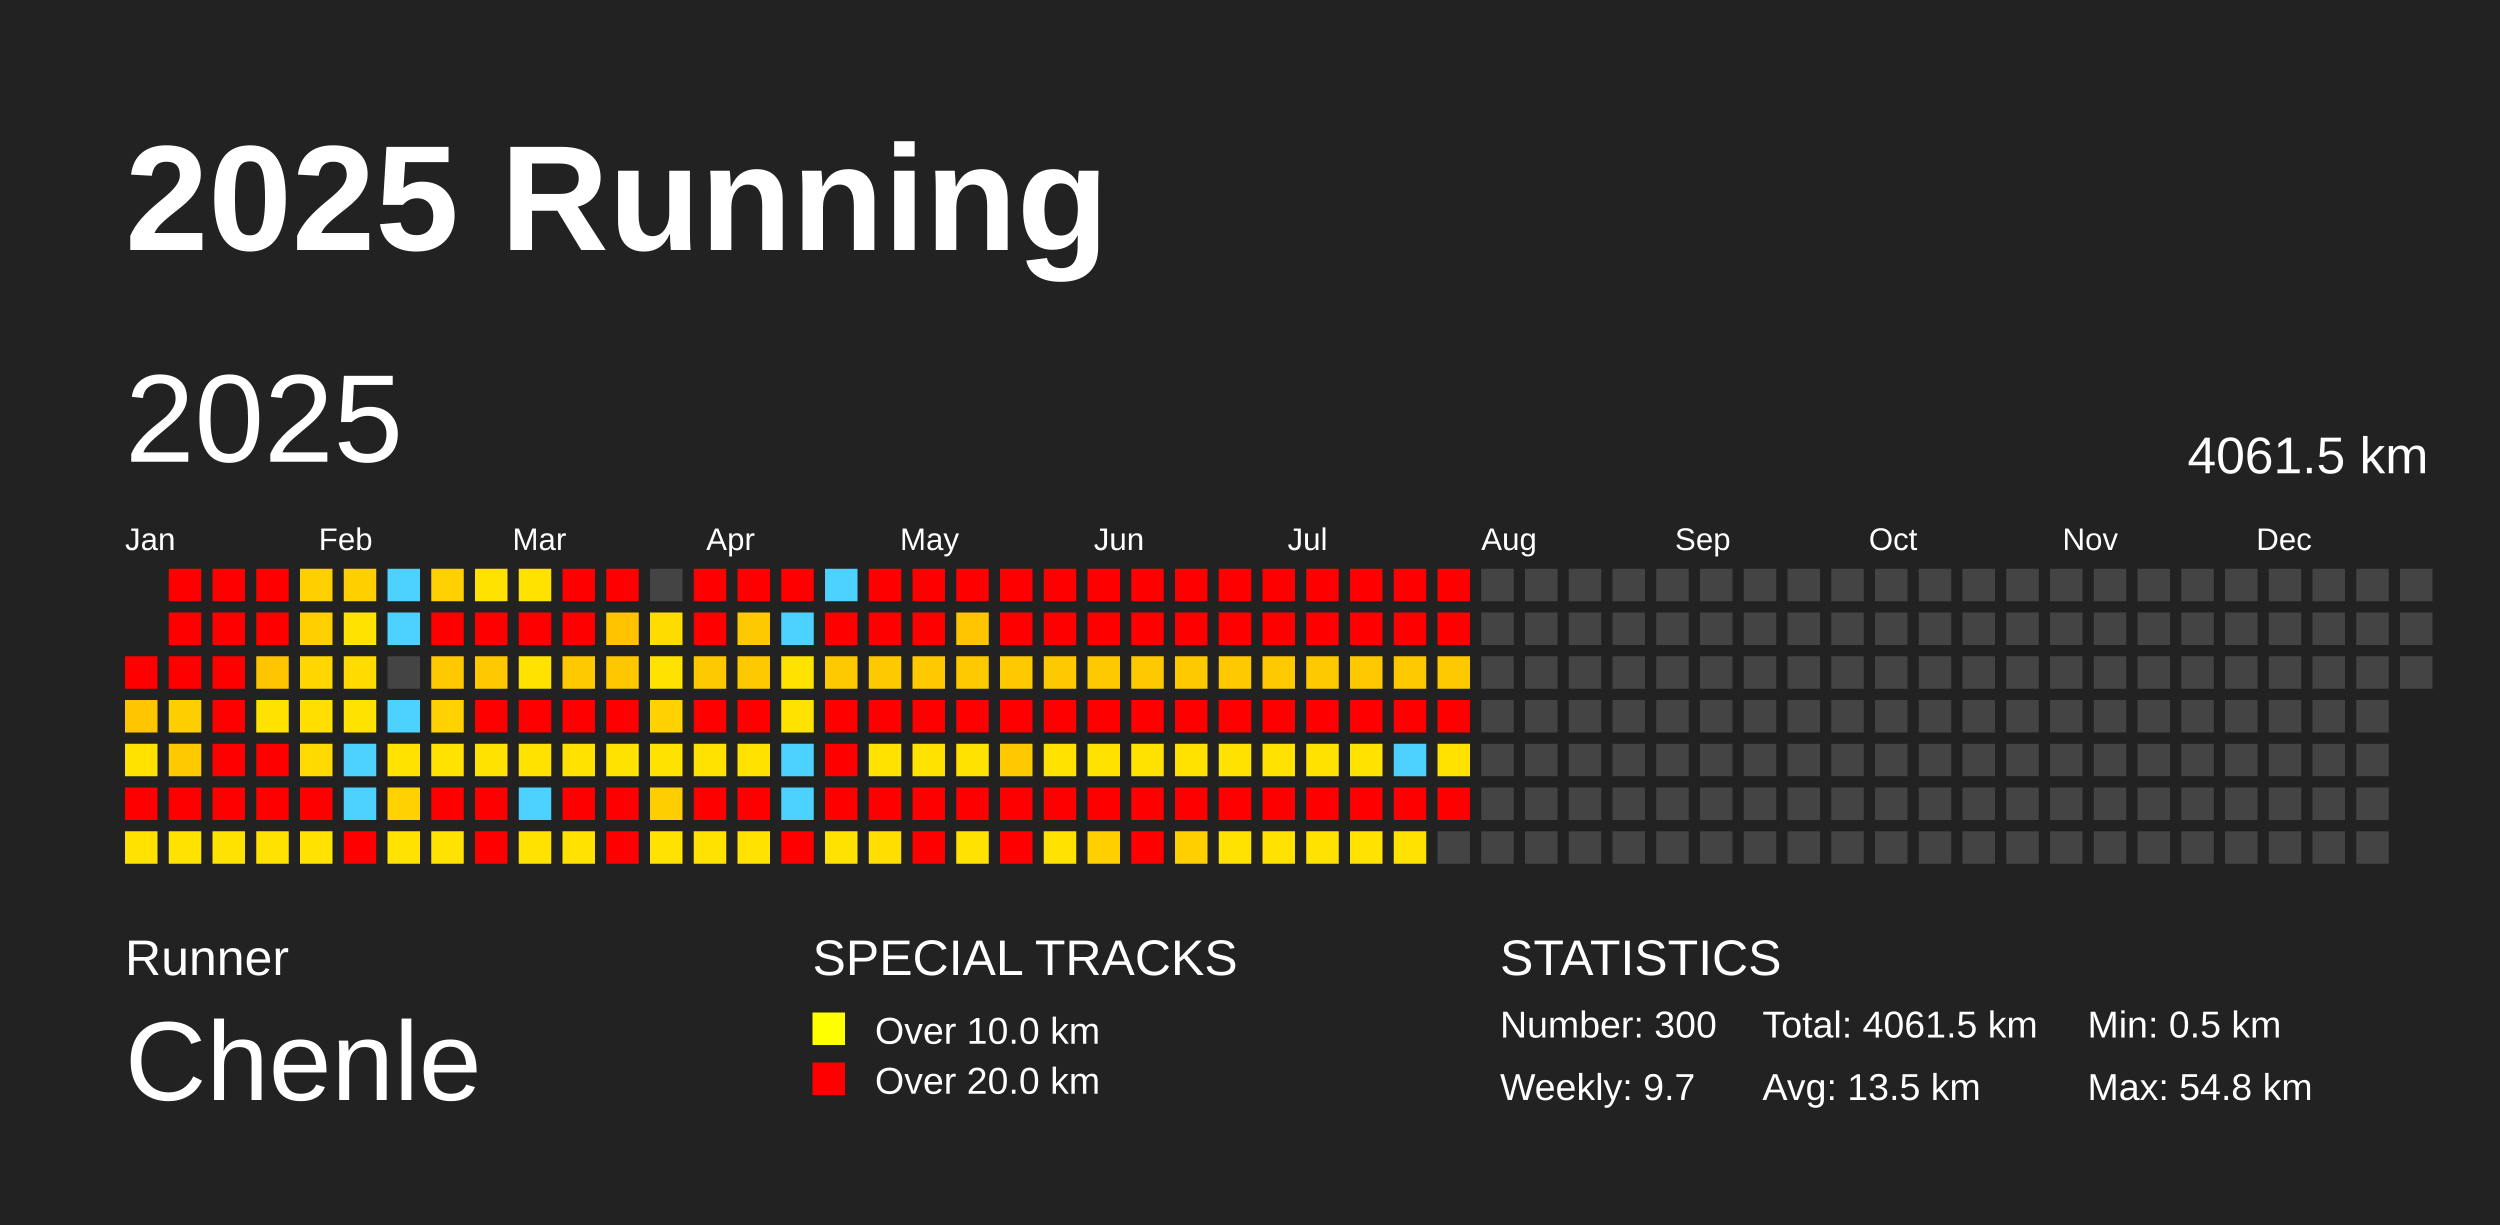
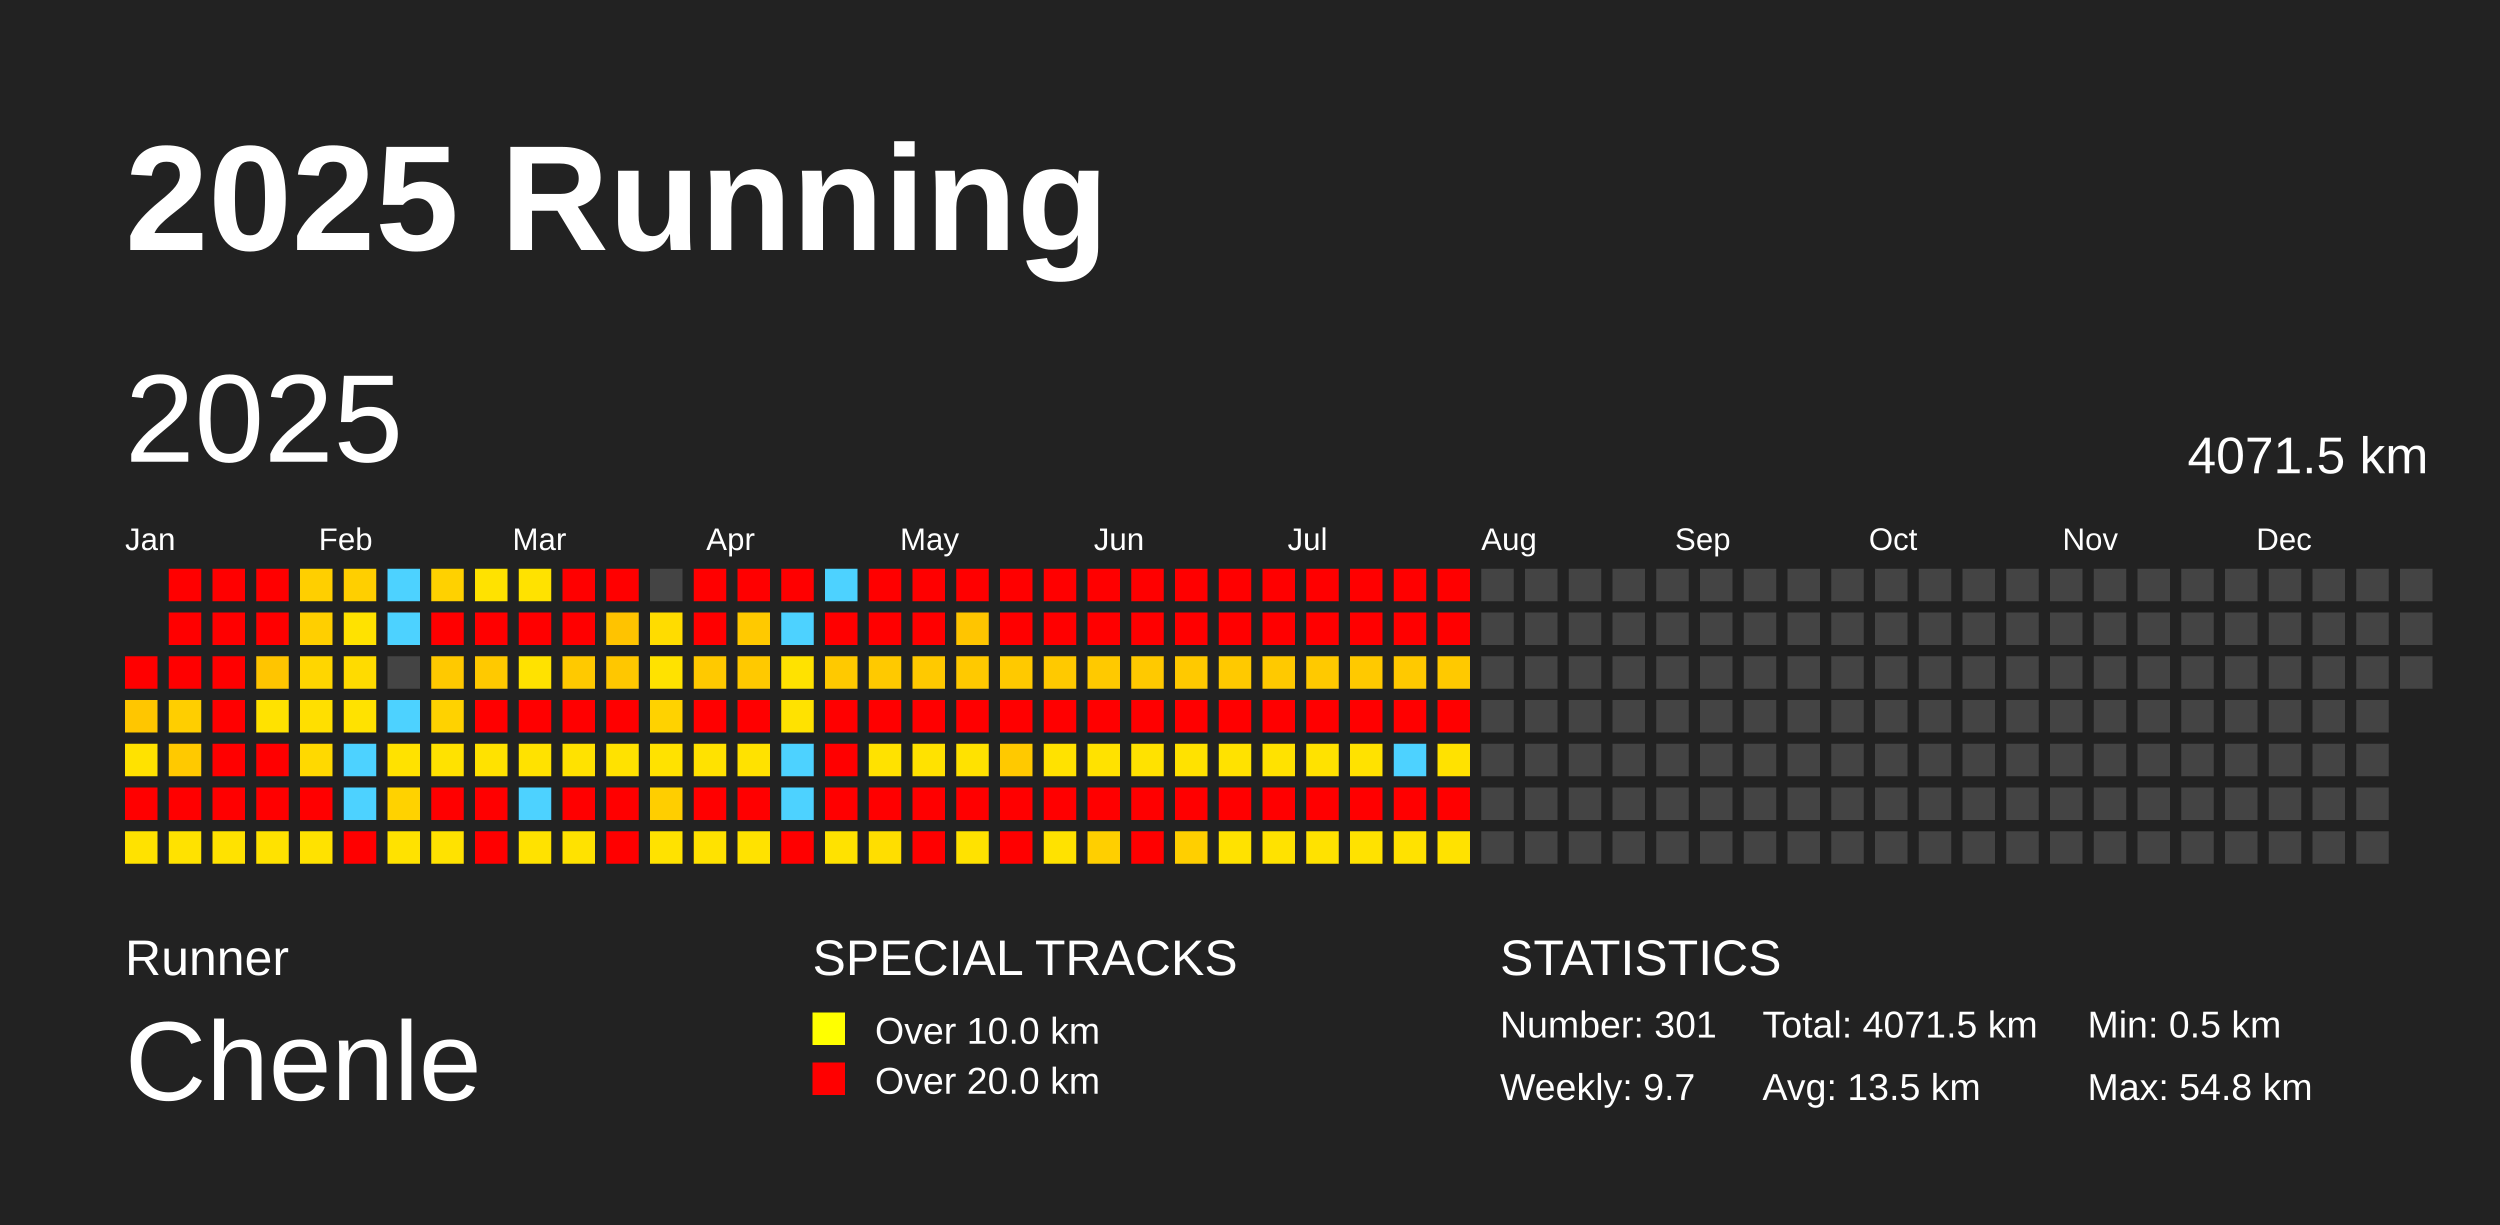
<svg xmlns="http://www.w3.org/2000/svg" baseProfile="full" height="98mm" version="1.1" viewBox="0,0,200,98" width="200mm">
  <defs />
  <rect fill="#222222" height="98" width="200" x="0" y="0" />
  <text fill="#FFFFFF" style="font-size:12px; font-family:Arial; font-weight:bold;" x="10" y="20">2025 Running</text>
  <text fill="#FFFFFF" style="font-size:4px; font-family:Arial" x="10" y="78">Runner</text>
  <text fill="#FFFFFF" style="font-size:9px; font-family:Arial" x="10" y="88">Chenle</text>
  <text fill="#FFFFFF" style="font-size:4px; font-family:Arial" x="65" y="78">SPECIAL TRACKS</text>
  <rect fill="yellow" height="2.6" width="2.6" x="65" y="81" />
  <text fill="#FFFFFF" style="font-size:3px; font-family:Arial" x="70" y="83.5">Over 10.0 km</text>
  <rect fill="red" height="2.6" width="2.6" x="65" y="85" />
  <text fill="#FFFFFF" style="font-size:3px; font-family:Arial" x="70" y="87.5">Over 20.0 km</text>
  <text fill="#FFFFFF" style="font-size:4px; font-family:Arial" x="120" y="78">STATISTICS</text>
-   <text fill="#FFFFFF" style="font-size:3px; font-family:Arial" x="120" y="83">Number: 300</text>
+   <text fill="#FFFFFF" style="font-size:3px; font-family:Arial" x="120" y="83">Number: 301</text>
  <text fill="#FFFFFF" style="font-size:3px; font-family:Arial" x="120" y="88">Weekly: 9.7</text>
-   <text fill="#FFFFFF" style="font-size:3px; font-family:Arial" x="141" y="83">Total: 4061.5 km</text>
+   <text fill="#FFFFFF" style="font-size:3px; font-family:Arial" x="141" y="83">Total: 4071.5 km</text>
  <text fill="#FFFFFF" style="font-size:3px; font-family:Arial" x="141" y="88">Avg: 13.5 km</text>
  <text fill="#FFFFFF" style="font-size:3px; font-family:Arial" x="167" y="83">Min: 0.5 km</text>
  <text fill="#FFFFFF" style="font-size:3px; font-family:Arial" x="167" y="88">Max: 54.8 km</text>
  <text dominant-baseline="hanging" fill="#FFFFFF" style="font-size:10.0px; font-family:Arial;" x="10" y="30">2025</text>
-   <text dominant-baseline="hanging" fill="#FFFFFF" style="font-size:4.125px; font-family:Arial;" x="175" y="35">4061.5 km</text>
+   <text dominant-baseline="hanging" fill="#FFFFFF" style="font-size:4.125px; font-family:Arial;" x="175" y="35">4071.5 km</text>
  <text fill="#FFFFFF" style="font-size:2.5px; font-family:Arial" x="10.0" y="44">Jan</text>
  <text fill="#FFFFFF" style="font-size:2.5px; font-family:Arial" x="25.5" y="44">Feb</text>
  <text fill="#FFFFFF" style="font-size:2.5px; font-family:Arial" x="41.0" y="44">Mar</text>
  <text fill="#FFFFFF" style="font-size:2.5px; font-family:Arial" x="56.5" y="44">Apr</text>
  <text fill="#FFFFFF" style="font-size:2.5px; font-family:Arial" x="72.0" y="44">May</text>
  <text fill="#FFFFFF" style="font-size:2.5px; font-family:Arial" x="87.5" y="44">Jun</text>
  <text fill="#FFFFFF" style="font-size:2.5px; font-family:Arial" x="103.0" y="44">Jul</text>
  <text fill="#FFFFFF" style="font-size:2.5px; font-family:Arial" x="118.5" y="44">Aug</text>
  <text fill="#FFFFFF" style="font-size:2.5px; font-family:Arial" x="134.0" y="44">Sep</text>
  <text fill="#FFFFFF" style="font-size:2.5px; font-family:Arial" x="149.5" y="44">Oct</text>
  <text fill="#FFFFFF" style="font-size:2.5px; font-family:Arial" x="165.0" y="44">Nov</text>
  <text fill="#FFFFFF" style="font-size:2.5px; font-family:Arial" x="180.5" y="44">Dec</text>
  <rect fill="red" height="2.6" width="2.6" x="10.0" y="52.5" />
  <rect fill="#ffc600" height="2.6" width="2.6" x="10.0" y="56.0" />
  <rect fill="#ffe200" height="2.6" width="2.6" x="10.0" y="59.5" />
  <rect fill="red" height="2.6" width="2.6" x="10.0" y="63.0" />
  <rect fill="#ffe200" height="2.6" width="2.6" x="10.0" y="66.5" />
  <rect fill="red" height="2.6" width="2.6" x="13.5" y="45.5" />
  <rect fill="red" height="2.6" width="2.6" x="13.5" y="49.0" />
  <rect fill="red" height="2.6" width="2.6" x="13.5" y="52.5" />
  <rect fill="#ffce00" height="2.6" width="2.6" x="13.5" y="56.0" />
  <rect fill="#ffc900" height="2.6" width="2.6" x="13.5" y="59.5" />
  <rect fill="red" height="2.6" width="2.6" x="13.5" y="63.0" />
  <rect fill="#ffe200" height="2.6" width="2.6" x="13.5" y="66.5" />
  <rect fill="red" height="2.6" width="2.6" x="17.0" y="45.5" />
  <rect fill="red" height="2.6" width="2.6" x="17.0" y="49.0" />
  <rect fill="red" height="2.6" width="2.6" x="17.0" y="52.5" />
  <rect fill="red" height="2.6" width="2.6" x="17.0" y="56.0" />
  <rect fill="red" height="2.6" width="2.6" x="17.0" y="59.5" />
  <rect fill="red" height="2.6" width="2.6" x="17.0" y="63.0" />
  <rect fill="#ffe200" height="2.6" width="2.6" x="17.0" y="66.5" />
  <rect fill="red" height="2.6" width="2.6" x="20.5" y="45.5" />
  <rect fill="red" height="2.6" width="2.6" x="20.5" y="49.0" />
  <rect fill="#ffc500" height="2.6" width="2.6" x="20.5" y="52.5" />
  <rect fill="#ffe200" height="2.6" width="2.6" x="20.5" y="56.0" />
  <rect fill="red" height="2.6" width="2.6" x="20.5" y="59.5" />
  <rect fill="red" height="2.6" width="2.6" x="20.5" y="63.0" />
  <rect fill="#ffe200" height="2.6" width="2.6" x="20.5" y="66.5" />
  <rect fill="#ffcf00" height="2.6" width="2.6" x="24.0" y="45.5" />
  <rect fill="#ffcf00" height="2.6" width="2.6" x="24.0" y="49.0" />
  <rect fill="#ffd600" height="2.6" width="2.6" x="24.0" y="52.5" />
  <rect fill="#ffdf00" height="2.6" width="2.6" x="24.0" y="56.0" />
  <rect fill="#ffd900" height="2.6" width="2.6" x="24.0" y="59.5" />
  <rect fill="red" height="2.6" width="2.6" x="24.0" y="63.0" />
  <rect fill="#ffe200" height="2.6" width="2.6" x="24.0" y="66.5" />
  <rect fill="#ffcf00" height="2.6" width="2.6" x="27.5" y="45.5" />
  <rect fill="#ffe200" height="2.6" width="2.6" x="27.5" y="49.0" />
  <rect fill="#ffdb00" height="2.6" width="2.6" x="27.5" y="52.5" />
  <rect fill="#ffe200" height="2.6" width="2.6" x="27.5" y="56.0" />
  <rect fill="#4dd2ff" height="2.6" width="2.6" x="27.5" y="59.5" />
  <rect fill="#4dd2ff" height="2.6" width="2.6" x="27.5" y="63.0" />
  <rect fill="red" height="2.6" width="2.6" x="27.5" y="66.5" />
  <rect fill="#4dd2ff" height="2.6" width="2.6" x="31.0" y="45.5" />
  <rect fill="#4dd2ff" height="2.6" width="2.6" x="31.0" y="49.0" />
  <rect fill="#444444" height="2.6" width="2.6" x="31.0" y="52.5" />
  <rect fill="#4dd2ff" height="2.6" width="2.6" x="31.0" y="56.0" />
  <rect fill="#ffe200" height="2.6" width="2.6" x="31.0" y="59.5" />
  <rect fill="#ffd200" height="2.6" width="2.6" x="31.0" y="63.0" />
  <rect fill="#ffe200" height="2.6" width="2.6" x="31.0" y="66.5" />
  <rect fill="#ffd100" height="2.6" width="2.6" x="34.5" y="45.5" />
  <rect fill="red" height="2.6" width="2.6" x="34.5" y="49.0" />
  <rect fill="#ffc900" height="2.6" width="2.6" x="34.5" y="52.5" />
  <rect fill="#ffd200" height="2.6" width="2.6" x="34.5" y="56.0" />
  <rect fill="#ffe200" height="2.6" width="2.6" x="34.5" y="59.5" />
  <rect fill="red" height="2.6" width="2.6" x="34.5" y="63.0" />
  <rect fill="#ffe200" height="2.6" width="2.6" x="34.5" y="66.5" />
  <rect fill="#ffe200" height="2.6" width="2.6" x="38.0" y="45.5" />
  <rect fill="red" height="2.6" width="2.6" x="38.0" y="49.0" />
  <rect fill="#ffc900" height="2.6" width="2.6" x="38.0" y="52.5" />
  <rect fill="red" height="2.6" width="2.6" x="38.0" y="56.0" />
  <rect fill="#ffe200" height="2.6" width="2.6" x="38.0" y="59.5" />
  <rect fill="red" height="2.6" width="2.6" x="38.0" y="63.0" />
  <rect fill="red" height="2.6" width="2.6" x="38.0" y="66.5" />
  <rect fill="#ffe200" height="2.6" width="2.6" x="41.5" y="45.5" />
  <rect fill="red" height="2.6" width="2.6" x="41.5" y="49.0" />
  <rect fill="#ffe200" height="2.6" width="2.6" x="41.5" y="52.5" />
  <rect fill="red" height="2.6" width="2.6" x="41.5" y="56.0" />
  <rect fill="#ffe200" height="2.6" width="2.6" x="41.5" y="59.5" />
  <rect fill="#4dd2ff" height="2.6" width="2.6" x="41.5" y="63.0" />
  <rect fill="#ffe200" height="2.6" width="2.6" x="41.5" y="66.5" />
  <rect fill="red" height="2.6" width="2.6" x="45.0" y="45.5" />
  <rect fill="red" height="2.6" width="2.6" x="45.0" y="49.0" />
  <rect fill="#ffc900" height="2.6" width="2.6" x="45.0" y="52.5" />
  <rect fill="red" height="2.6" width="2.6" x="45.0" y="56.0" />
  <rect fill="#ffe200" height="2.6" width="2.6" x="45.0" y="59.5" />
  <rect fill="red" height="2.6" width="2.6" x="45.0" y="63.0" />
  <rect fill="#ffe200" height="2.6" width="2.6" x="45.0" y="66.5" />
  <rect fill="red" height="2.6" width="2.6" x="48.5" y="45.5" />
  <rect fill="#ffc300" height="2.6" width="2.6" x="48.5" y="49.0" />
  <rect fill="#ffc700" height="2.6" width="2.6" x="48.5" y="52.5" />
  <rect fill="red" height="2.6" width="2.6" x="48.5" y="56.0" />
  <rect fill="#ffe200" height="2.6" width="2.6" x="48.5" y="59.5" />
  <rect fill="red" height="2.6" width="2.6" x="48.5" y="63.0" />
  <rect fill="red" height="2.6" width="2.6" x="48.5" y="66.5" />
  <rect fill="#444444" height="2.6" width="2.6" x="52.0" y="45.5" />
  <rect fill="#ffdc00" height="2.6" width="2.6" x="52.0" y="49.0" />
  <rect fill="#ffe200" height="2.6" width="2.6" x="52.0" y="52.5" />
  <rect fill="#ffd200" height="2.6" width="2.6" x="52.0" y="56.0" />
  <rect fill="#ffe200" height="2.6" width="2.6" x="52.0" y="59.5" />
  <rect fill="#ffce00" height="2.6" width="2.6" x="52.0" y="63.0" />
  <rect fill="#ffe200" height="2.6" width="2.6" x="52.0" y="66.5" />
  <rect fill="red" height="2.6" width="2.6" x="55.5" y="45.5" />
  <rect fill="red" height="2.6" width="2.6" x="55.5" y="49.0" />
  <rect fill="#ffc900" height="2.6" width="2.6" x="55.5" y="52.5" />
  <rect fill="red" height="2.6" width="2.6" x="55.5" y="56.0" />
  <rect fill="#ffe200" height="2.6" width="2.6" x="55.5" y="59.5" />
  <rect fill="red" height="2.6" width="2.6" x="55.5" y="63.0" />
  <rect fill="#ffe200" height="2.6" width="2.6" x="55.5" y="66.5" />
  <rect fill="red" height="2.6" width="2.6" x="59.0" y="45.5" />
  <rect fill="#ffc900" height="2.6" width="2.6" x="59.0" y="49.0" />
  <rect fill="#ffc900" height="2.6" width="2.6" x="59.0" y="52.5" />
  <rect fill="red" height="2.6" width="2.6" x="59.0" y="56.0" />
  <rect fill="#ffe200" height="2.6" width="2.6" x="59.0" y="59.5" />
  <rect fill="red" height="2.6" width="2.6" x="59.0" y="63.0" />
  <rect fill="#ffe200" height="2.6" width="2.6" x="59.0" y="66.5" />
  <rect fill="red" height="2.6" width="2.6" x="62.5" y="45.5" />
  <rect fill="#4dd2ff" height="2.6" width="2.6" x="62.5" y="49.0" />
  <rect fill="#ffe200" height="2.6" width="2.6" x="62.5" y="52.5" />
  <rect fill="#ffe200" height="2.6" width="2.6" x="62.5" y="56.0" />
  <rect fill="#4dd2ff" height="2.6" width="2.6" x="62.5" y="59.5" />
  <rect fill="#4dd2ff" height="2.6" width="2.6" x="62.5" y="63.0" />
  <rect fill="red" height="2.6" width="2.6" x="62.5" y="66.5" />
  <rect fill="#4dd2ff" height="2.6" width="2.6" x="66.0" y="45.5" />
  <rect fill="red" height="2.6" width="2.6" x="66.0" y="49.0" />
  <rect fill="#ffc900" height="2.6" width="2.6" x="66.0" y="52.5" />
  <rect fill="red" height="2.6" width="2.6" x="66.0" y="56.0" />
  <rect fill="red" height="2.6" width="2.6" x="66.0" y="59.5" />
  <rect fill="red" height="2.6" width="2.6" x="66.0" y="63.0" />
  <rect fill="#ffe200" height="2.6" width="2.6" x="66.0" y="66.5" />
  <rect fill="red" height="2.6" width="2.6" x="69.5" y="45.5" />
  <rect fill="red" height="2.6" width="2.6" x="69.5" y="49.0" />
  <rect fill="#ffc900" height="2.6" width="2.6" x="69.5" y="52.5" />
  <rect fill="red" height="2.6" width="2.6" x="69.5" y="56.0" />
  <rect fill="#ffe200" height="2.6" width="2.6" x="69.5" y="59.5" />
  <rect fill="red" height="2.6" width="2.6" x="69.5" y="63.0" />
  <rect fill="#ffde00" height="2.6" width="2.6" x="69.5" y="66.5" />
  <rect fill="red" height="2.6" width="2.6" x="73.0" y="45.5" />
  <rect fill="red" height="2.6" width="2.6" x="73.0" y="49.0" />
  <rect fill="#ffc900" height="2.6" width="2.6" x="73.0" y="52.5" />
  <rect fill="red" height="2.6" width="2.6" x="73.0" y="56.0" />
  <rect fill="#ffe200" height="2.6" width="2.6" x="73.0" y="59.5" />
  <rect fill="red" height="2.6" width="2.6" x="73.0" y="63.0" />
  <rect fill="red" height="2.6" width="2.6" x="73.0" y="66.5" />
  <rect fill="red" height="2.6" width="2.6" x="76.5" y="45.5" />
  <rect fill="#ffc500" height="2.6" width="2.6" x="76.5" y="49.0" />
  <rect fill="#ffc900" height="2.6" width="2.6" x="76.5" y="52.5" />
  <rect fill="red" height="2.6" width="2.6" x="76.5" y="56.0" />
  <rect fill="#ffe200" height="2.6" width="2.6" x="76.5" y="59.5" />
  <rect fill="red" height="2.6" width="2.6" x="76.5" y="63.0" />
  <rect fill="#ffe200" height="2.6" width="2.6" x="76.5" y="66.5" />
  <rect fill="red" height="2.6" width="2.6" x="80.0" y="45.5" />
  <rect fill="red" height="2.6" width="2.6" x="80.0" y="49.0" />
  <rect fill="#ffc900" height="2.6" width="2.6" x="80.0" y="52.5" />
  <rect fill="red" height="2.6" width="2.6" x="80.0" y="56.0" />
  <rect fill="#ffc900" height="2.6" width="2.6" x="80.0" y="59.5" />
  <rect fill="red" height="2.6" width="2.6" x="80.0" y="63.0" />
  <rect fill="red" height="2.6" width="2.6" x="80.0" y="66.5" />
  <rect fill="red" height="2.6" width="2.6" x="83.5" y="45.5" />
  <rect fill="red" height="2.6" width="2.6" x="83.5" y="49.0" />
  <rect fill="#ffc900" height="2.6" width="2.6" x="83.5" y="52.5" />
  <rect fill="red" height="2.6" width="2.6" x="83.5" y="56.0" />
  <rect fill="#ffe200" height="2.6" width="2.6" x="83.5" y="59.5" />
  <rect fill="red" height="2.6" width="2.6" x="83.5" y="63.0" />
  <rect fill="#ffe200" height="2.6" width="2.6" x="83.5" y="66.5" />
  <rect fill="red" height="2.6" width="2.6" x="87.0" y="45.5" />
  <rect fill="red" height="2.6" width="2.6" x="87.0" y="49.0" />
  <rect fill="#ffc900" height="2.6" width="2.6" x="87.0" y="52.5" />
  <rect fill="red" height="2.6" width="2.6" x="87.0" y="56.0" />
  <rect fill="#ffe200" height="2.6" width="2.6" x="87.0" y="59.5" />
  <rect fill="red" height="2.6" width="2.6" x="87.0" y="63.0" />
  <rect fill="#ffcf00" height="2.6" width="2.6" x="87.0" y="66.5" />
  <rect fill="red" height="2.6" width="2.6" x="90.5" y="45.5" />
  <rect fill="red" height="2.6" width="2.6" x="90.5" y="49.0" />
  <rect fill="#ffc900" height="2.6" width="2.6" x="90.5" y="52.5" />
  <rect fill="red" height="2.6" width="2.6" x="90.5" y="56.0" />
  <rect fill="#ffe200" height="2.6" width="2.6" x="90.5" y="59.5" />
  <rect fill="red" height="2.6" width="2.6" x="90.5" y="63.0" />
  <rect fill="red" height="2.6" width="2.6" x="90.5" y="66.5" />
  <rect fill="red" height="2.6" width="2.6" x="94.0" y="45.5" />
  <rect fill="red" height="2.6" width="2.6" x="94.0" y="49.0" />
  <rect fill="#ffc900" height="2.6" width="2.6" x="94.0" y="52.5" />
  <rect fill="red" height="2.6" width="2.6" x="94.0" y="56.0" />
  <rect fill="#ffe200" height="2.6" width="2.6" x="94.0" y="59.5" />
  <rect fill="red" height="2.6" width="2.6" x="94.0" y="63.0" />
  <rect fill="#ffcf00" height="2.6" width="2.6" x="94.0" y="66.5" />
  <rect fill="red" height="2.6" width="2.6" x="97.5" y="45.5" />
  <rect fill="red" height="2.6" width="2.6" x="97.5" y="49.0" />
  <rect fill="#ffc900" height="2.6" width="2.6" x="97.5" y="52.5" />
  <rect fill="red" height="2.6" width="2.6" x="97.5" y="56.0" />
  <rect fill="#ffe200" height="2.6" width="2.6" x="97.5" y="59.5" />
  <rect fill="red" height="2.6" width="2.6" x="97.5" y="63.0" />
  <rect fill="#ffe200" height="2.6" width="2.6" x="97.5" y="66.5" />
  <rect fill="red" height="2.6" width="2.6" x="101.0" y="45.5" />
  <rect fill="red" height="2.6" width="2.6" x="101.0" y="49.0" />
  <rect fill="#ffc900" height="2.6" width="2.6" x="101.0" y="52.5" />
  <rect fill="red" height="2.6" width="2.6" x="101.0" y="56.0" />
  <rect fill="#ffe200" height="2.6" width="2.6" x="101.0" y="59.5" />
  <rect fill="red" height="2.6" width="2.6" x="101.0" y="63.0" />
  <rect fill="#ffe200" height="2.6" width="2.6" x="101.0" y="66.5" />
  <rect fill="red" height="2.6" width="2.6" x="104.5" y="45.5" />
  <rect fill="red" height="2.6" width="2.6" x="104.5" y="49.0" />
  <rect fill="#ffc900" height="2.6" width="2.6" x="104.5" y="52.5" />
  <rect fill="red" height="2.6" width="2.6" x="104.5" y="56.0" />
  <rect fill="#ffe200" height="2.6" width="2.6" x="104.5" y="59.5" />
  <rect fill="red" height="2.6" width="2.6" x="104.5" y="63.0" />
  <rect fill="#ffe200" height="2.6" width="2.6" x="104.5" y="66.5" />
  <rect fill="red" height="2.6" width="2.6" x="108.0" y="45.5" />
  <rect fill="red" height="2.6" width="2.6" x="108.0" y="49.0" />
  <rect fill="#ffc900" height="2.6" width="2.6" x="108.0" y="52.5" />
  <rect fill="red" height="2.6" width="2.6" x="108.0" y="56.0" />
  <rect fill="#ffe200" height="2.6" width="2.6" x="108.0" y="59.5" />
  <rect fill="red" height="2.6" width="2.6" x="108.0" y="63.0" />
  <rect fill="#ffe200" height="2.6" width="2.6" x="108.0" y="66.5" />
  <rect fill="red" height="2.6" width="2.6" x="111.5" y="45.5" />
  <rect fill="red" height="2.6" width="2.6" x="111.5" y="49.0" />
  <rect fill="#ffc900" height="2.6" width="2.6" x="111.5" y="52.5" />
  <rect fill="red" height="2.6" width="2.6" x="111.5" y="56.0" />
  <rect fill="#4dd2ff" height="2.6" width="2.6" x="111.5" y="59.5" />
  <rect fill="red" height="2.6" width="2.6" x="111.5" y="63.0" />
  <rect fill="#ffe200" height="2.6" width="2.6" x="111.5" y="66.5" />
  <rect fill="red" height="2.6" width="2.6" x="115.0" y="45.5" />
  <rect fill="red" height="2.6" width="2.6" x="115.0" y="49.0" />
  <rect fill="#ffc900" height="2.6" width="2.6" x="115.0" y="52.5" />
  <rect fill="red" height="2.6" width="2.6" x="115.0" y="56.0" />
  <rect fill="#ffe200" height="2.6" width="2.6" x="115.0" y="59.5" />
  <rect fill="red" height="2.6" width="2.6" x="115.0" y="63.0" />
-   <rect fill="#444444" height="2.6" width="2.6" x="115.0" y="66.5" />
+   <rect fill="#ffe200" height="2.6" width="2.6" x="115.0" y="66.5" />
  <rect fill="#444444" height="2.6" width="2.6" x="118.5" y="45.5" />
  <rect fill="#444444" height="2.6" width="2.6" x="118.5" y="49.0" />
  <rect fill="#444444" height="2.6" width="2.6" x="118.5" y="52.5" />
  <rect fill="#444444" height="2.6" width="2.6" x="118.5" y="56.0" />
  <rect fill="#444444" height="2.6" width="2.6" x="118.5" y="59.5" />
  <rect fill="#444444" height="2.6" width="2.6" x="118.5" y="63.0" />
  <rect fill="#444444" height="2.6" width="2.6" x="118.5" y="66.5" />
  <rect fill="#444444" height="2.6" width="2.6" x="122.0" y="45.5" />
  <rect fill="#444444" height="2.6" width="2.6" x="122.0" y="49.0" />
  <rect fill="#444444" height="2.6" width="2.6" x="122.0" y="52.5" />
  <rect fill="#444444" height="2.6" width="2.6" x="122.0" y="56.0" />
  <rect fill="#444444" height="2.6" width="2.6" x="122.0" y="59.5" />
  <rect fill="#444444" height="2.6" width="2.6" x="122.0" y="63.0" />
  <rect fill="#444444" height="2.6" width="2.6" x="122.0" y="66.5" />
  <rect fill="#444444" height="2.6" width="2.6" x="125.5" y="45.5" />
  <rect fill="#444444" height="2.6" width="2.6" x="125.5" y="49.0" />
  <rect fill="#444444" height="2.6" width="2.6" x="125.5" y="52.5" />
  <rect fill="#444444" height="2.6" width="2.6" x="125.5" y="56.0" />
  <rect fill="#444444" height="2.6" width="2.6" x="125.5" y="59.5" />
  <rect fill="#444444" height="2.6" width="2.6" x="125.5" y="63.0" />
  <rect fill="#444444" height="2.6" width="2.6" x="125.5" y="66.5" />
  <rect fill="#444444" height="2.6" width="2.6" x="129.0" y="45.5" />
  <rect fill="#444444" height="2.6" width="2.6" x="129.0" y="49.0" />
  <rect fill="#444444" height="2.6" width="2.6" x="129.0" y="52.5" />
  <rect fill="#444444" height="2.6" width="2.6" x="129.0" y="56.0" />
  <rect fill="#444444" height="2.6" width="2.6" x="129.0" y="59.5" />
  <rect fill="#444444" height="2.6" width="2.6" x="129.0" y="63.0" />
  <rect fill="#444444" height="2.6" width="2.6" x="129.0" y="66.5" />
  <rect fill="#444444" height="2.6" width="2.6" x="132.5" y="45.5" />
  <rect fill="#444444" height="2.6" width="2.6" x="132.5" y="49.0" />
  <rect fill="#444444" height="2.6" width="2.6" x="132.5" y="52.5" />
  <rect fill="#444444" height="2.6" width="2.6" x="132.5" y="56.0" />
  <rect fill="#444444" height="2.6" width="2.6" x="132.5" y="59.5" />
  <rect fill="#444444" height="2.6" width="2.6" x="132.5" y="63.0" />
  <rect fill="#444444" height="2.6" width="2.6" x="132.5" y="66.5" />
  <rect fill="#444444" height="2.6" width="2.6" x="136.0" y="45.5" />
  <rect fill="#444444" height="2.6" width="2.6" x="136.0" y="49.0" />
  <rect fill="#444444" height="2.6" width="2.6" x="136.0" y="52.5" />
  <rect fill="#444444" height="2.6" width="2.6" x="136.0" y="56.0" />
  <rect fill="#444444" height="2.6" width="2.6" x="136.0" y="59.5" />
  <rect fill="#444444" height="2.6" width="2.6" x="136.0" y="63.0" />
  <rect fill="#444444" height="2.6" width="2.6" x="136.0" y="66.5" />
  <rect fill="#444444" height="2.6" width="2.6" x="139.5" y="45.5" />
  <rect fill="#444444" height="2.6" width="2.6" x="139.5" y="49.0" />
  <rect fill="#444444" height="2.6" width="2.6" x="139.5" y="52.5" />
  <rect fill="#444444" height="2.6" width="2.6" x="139.5" y="56.0" />
  <rect fill="#444444" height="2.6" width="2.6" x="139.5" y="59.5" />
  <rect fill="#444444" height="2.6" width="2.6" x="139.5" y="63.0" />
  <rect fill="#444444" height="2.6" width="2.6" x="139.5" y="66.5" />
  <rect fill="#444444" height="2.6" width="2.6" x="143.0" y="45.5" />
  <rect fill="#444444" height="2.6" width="2.6" x="143.0" y="49.0" />
  <rect fill="#444444" height="2.6" width="2.6" x="143.0" y="52.5" />
  <rect fill="#444444" height="2.6" width="2.6" x="143.0" y="56.0" />
  <rect fill="#444444" height="2.6" width="2.6" x="143.0" y="59.5" />
  <rect fill="#444444" height="2.6" width="2.6" x="143.0" y="63.0" />
  <rect fill="#444444" height="2.6" width="2.6" x="143.0" y="66.5" />
  <rect fill="#444444" height="2.6" width="2.6" x="146.5" y="45.5" />
  <rect fill="#444444" height="2.6" width="2.6" x="146.5" y="49.0" />
  <rect fill="#444444" height="2.6" width="2.6" x="146.5" y="52.5" />
  <rect fill="#444444" height="2.6" width="2.6" x="146.5" y="56.0" />
  <rect fill="#444444" height="2.6" width="2.6" x="146.5" y="59.5" />
  <rect fill="#444444" height="2.6" width="2.6" x="146.5" y="63.0" />
  <rect fill="#444444" height="2.6" width="2.6" x="146.5" y="66.5" />
  <rect fill="#444444" height="2.6" width="2.6" x="150.0" y="45.5" />
  <rect fill="#444444" height="2.6" width="2.6" x="150.0" y="49.0" />
  <rect fill="#444444" height="2.6" width="2.6" x="150.0" y="52.5" />
  <rect fill="#444444" height="2.6" width="2.6" x="150.0" y="56.0" />
  <rect fill="#444444" height="2.6" width="2.6" x="150.0" y="59.5" />
  <rect fill="#444444" height="2.6" width="2.6" x="150.0" y="63.0" />
  <rect fill="#444444" height="2.6" width="2.6" x="150.0" y="66.5" />
  <rect fill="#444444" height="2.6" width="2.6" x="153.5" y="45.5" />
  <rect fill="#444444" height="2.6" width="2.6" x="153.5" y="49.0" />
  <rect fill="#444444" height="2.6" width="2.6" x="153.5" y="52.5" />
  <rect fill="#444444" height="2.6" width="2.6" x="153.5" y="56.0" />
  <rect fill="#444444" height="2.6" width="2.6" x="153.5" y="59.5" />
  <rect fill="#444444" height="2.6" width="2.6" x="153.5" y="63.0" />
  <rect fill="#444444" height="2.6" width="2.6" x="153.5" y="66.5" />
  <rect fill="#444444" height="2.6" width="2.6" x="157.0" y="45.5" />
  <rect fill="#444444" height="2.6" width="2.6" x="157.0" y="49.0" />
  <rect fill="#444444" height="2.6" width="2.6" x="157.0" y="52.5" />
  <rect fill="#444444" height="2.6" width="2.6" x="157.0" y="56.0" />
  <rect fill="#444444" height="2.6" width="2.6" x="157.0" y="59.5" />
  <rect fill="#444444" height="2.6" width="2.6" x="157.0" y="63.0" />
  <rect fill="#444444" height="2.6" width="2.6" x="157.0" y="66.5" />
  <rect fill="#444444" height="2.6" width="2.6" x="160.5" y="45.5" />
  <rect fill="#444444" height="2.6" width="2.6" x="160.5" y="49.0" />
  <rect fill="#444444" height="2.6" width="2.6" x="160.5" y="52.5" />
  <rect fill="#444444" height="2.6" width="2.6" x="160.5" y="56.0" />
  <rect fill="#444444" height="2.6" width="2.6" x="160.5" y="59.5" />
  <rect fill="#444444" height="2.6" width="2.6" x="160.5" y="63.0" />
  <rect fill="#444444" height="2.6" width="2.6" x="160.5" y="66.5" />
  <rect fill="#444444" height="2.6" width="2.6" x="164.0" y="45.5" />
  <rect fill="#444444" height="2.6" width="2.6" x="164.0" y="49.0" />
  <rect fill="#444444" height="2.6" width="2.6" x="164.0" y="52.5" />
  <rect fill="#444444" height="2.6" width="2.6" x="164.0" y="56.0" />
  <rect fill="#444444" height="2.6" width="2.6" x="164.0" y="59.5" />
  <rect fill="#444444" height="2.6" width="2.6" x="164.0" y="63.0" />
  <rect fill="#444444" height="2.6" width="2.6" x="164.0" y="66.5" />
  <rect fill="#444444" height="2.6" width="2.6" x="167.5" y="45.5" />
  <rect fill="#444444" height="2.6" width="2.6" x="167.5" y="49.0" />
  <rect fill="#444444" height="2.6" width="2.6" x="167.5" y="52.5" />
  <rect fill="#444444" height="2.6" width="2.6" x="167.5" y="56.0" />
  <rect fill="#444444" height="2.6" width="2.6" x="167.5" y="59.5" />
  <rect fill="#444444" height="2.6" width="2.6" x="167.5" y="63.0" />
  <rect fill="#444444" height="2.6" width="2.6" x="167.5" y="66.5" />
  <rect fill="#444444" height="2.6" width="2.6" x="171.0" y="45.5" />
  <rect fill="#444444" height="2.6" width="2.6" x="171.0" y="49.0" />
  <rect fill="#444444" height="2.6" width="2.6" x="171.0" y="52.5" />
  <rect fill="#444444" height="2.6" width="2.6" x="171.0" y="56.0" />
  <rect fill="#444444" height="2.6" width="2.6" x="171.0" y="59.5" />
  <rect fill="#444444" height="2.6" width="2.6" x="171.0" y="63.0" />
  <rect fill="#444444" height="2.6" width="2.6" x="171.0" y="66.5" />
  <rect fill="#444444" height="2.6" width="2.6" x="174.5" y="45.5" />
  <rect fill="#444444" height="2.6" width="2.6" x="174.5" y="49.0" />
  <rect fill="#444444" height="2.6" width="2.6" x="174.5" y="52.5" />
  <rect fill="#444444" height="2.6" width="2.6" x="174.5" y="56.0" />
  <rect fill="#444444" height="2.6" width="2.6" x="174.5" y="59.5" />
  <rect fill="#444444" height="2.6" width="2.6" x="174.5" y="63.0" />
  <rect fill="#444444" height="2.6" width="2.6" x="174.5" y="66.5" />
  <rect fill="#444444" height="2.6" width="2.6" x="178.0" y="45.5" />
  <rect fill="#444444" height="2.6" width="2.6" x="178.0" y="49.0" />
  <rect fill="#444444" height="2.6" width="2.6" x="178.0" y="52.5" />
  <rect fill="#444444" height="2.6" width="2.6" x="178.0" y="56.0" />
  <rect fill="#444444" height="2.6" width="2.6" x="178.0" y="59.5" />
  <rect fill="#444444" height="2.6" width="2.6" x="178.0" y="63.0" />
  <rect fill="#444444" height="2.6" width="2.6" x="178.0" y="66.5" />
  <rect fill="#444444" height="2.6" width="2.6" x="181.5" y="45.5" />
  <rect fill="#444444" height="2.6" width="2.6" x="181.5" y="49.0" />
  <rect fill="#444444" height="2.6" width="2.6" x="181.5" y="52.5" />
  <rect fill="#444444" height="2.6" width="2.6" x="181.5" y="56.0" />
  <rect fill="#444444" height="2.6" width="2.6" x="181.5" y="59.5" />
  <rect fill="#444444" height="2.6" width="2.6" x="181.5" y="63.0" />
  <rect fill="#444444" height="2.6" width="2.6" x="181.5" y="66.5" />
  <rect fill="#444444" height="2.6" width="2.6" x="185.0" y="45.5" />
  <rect fill="#444444" height="2.6" width="2.6" x="185.0" y="49.0" />
  <rect fill="#444444" height="2.6" width="2.6" x="185.0" y="52.5" />
  <rect fill="#444444" height="2.6" width="2.6" x="185.0" y="56.0" />
  <rect fill="#444444" height="2.6" width="2.6" x="185.0" y="59.5" />
  <rect fill="#444444" height="2.6" width="2.6" x="185.0" y="63.0" />
  <rect fill="#444444" height="2.6" width="2.6" x="185.0" y="66.5" />
  <rect fill="#444444" height="2.6" width="2.6" x="188.5" y="45.5" />
  <rect fill="#444444" height="2.6" width="2.6" x="188.5" y="49.0" />
  <rect fill="#444444" height="2.6" width="2.6" x="188.5" y="52.5" />
  <rect fill="#444444" height="2.6" width="2.6" x="188.5" y="56.0" />
  <rect fill="#444444" height="2.6" width="2.6" x="188.5" y="59.5" />
  <rect fill="#444444" height="2.6" width="2.6" x="188.5" y="63.0" />
  <rect fill="#444444" height="2.6" width="2.6" x="188.5" y="66.5" />
  <rect fill="#444444" height="2.6" width="2.6" x="192.0" y="45.5" />
  <rect fill="#444444" height="2.6" width="2.6" x="192.0" y="49.0" />
  <rect fill="#444444" height="2.6" width="2.6" x="192.0" y="52.5" />
</svg>
